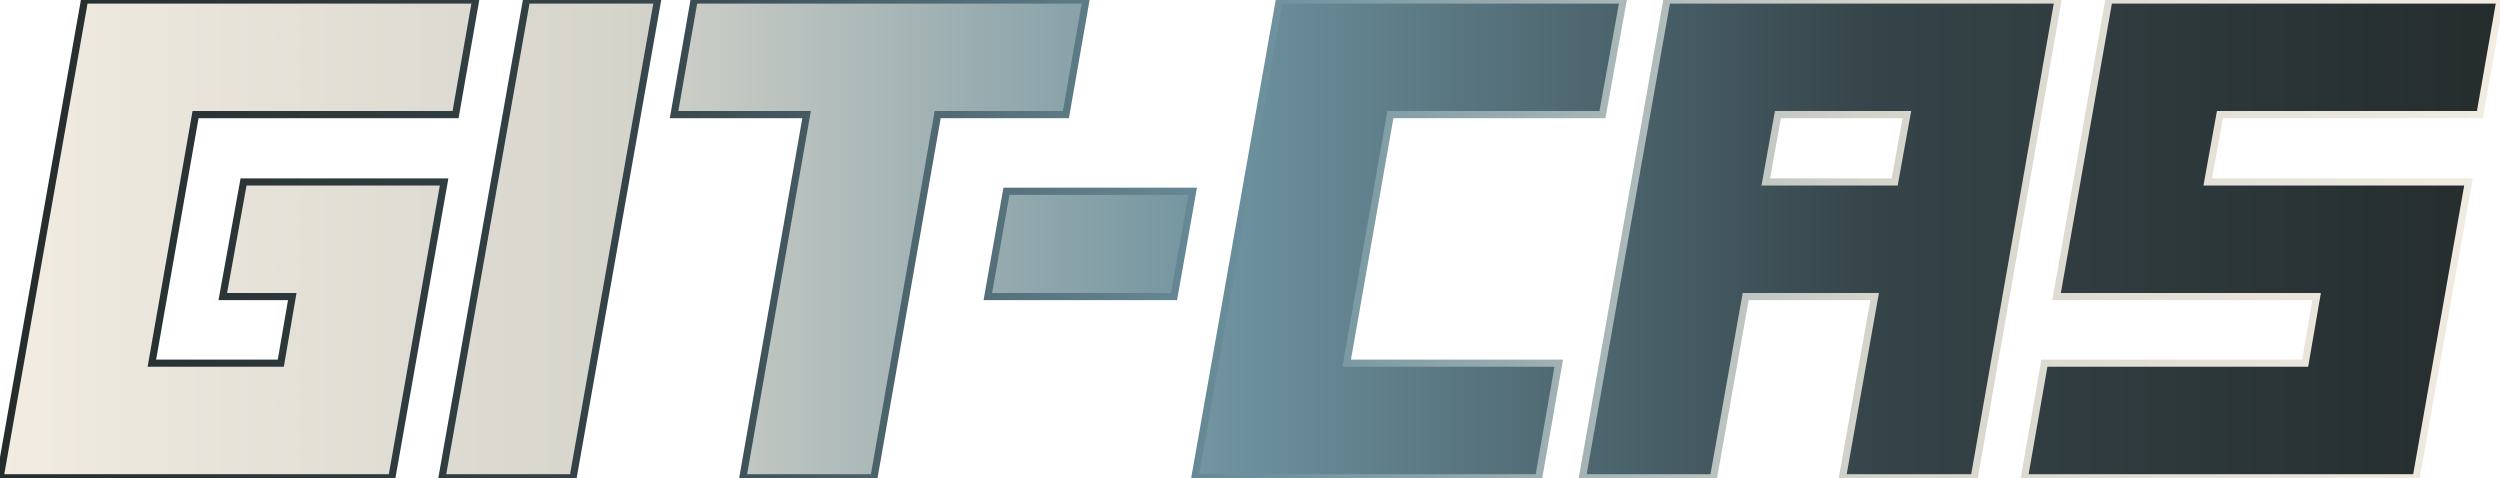
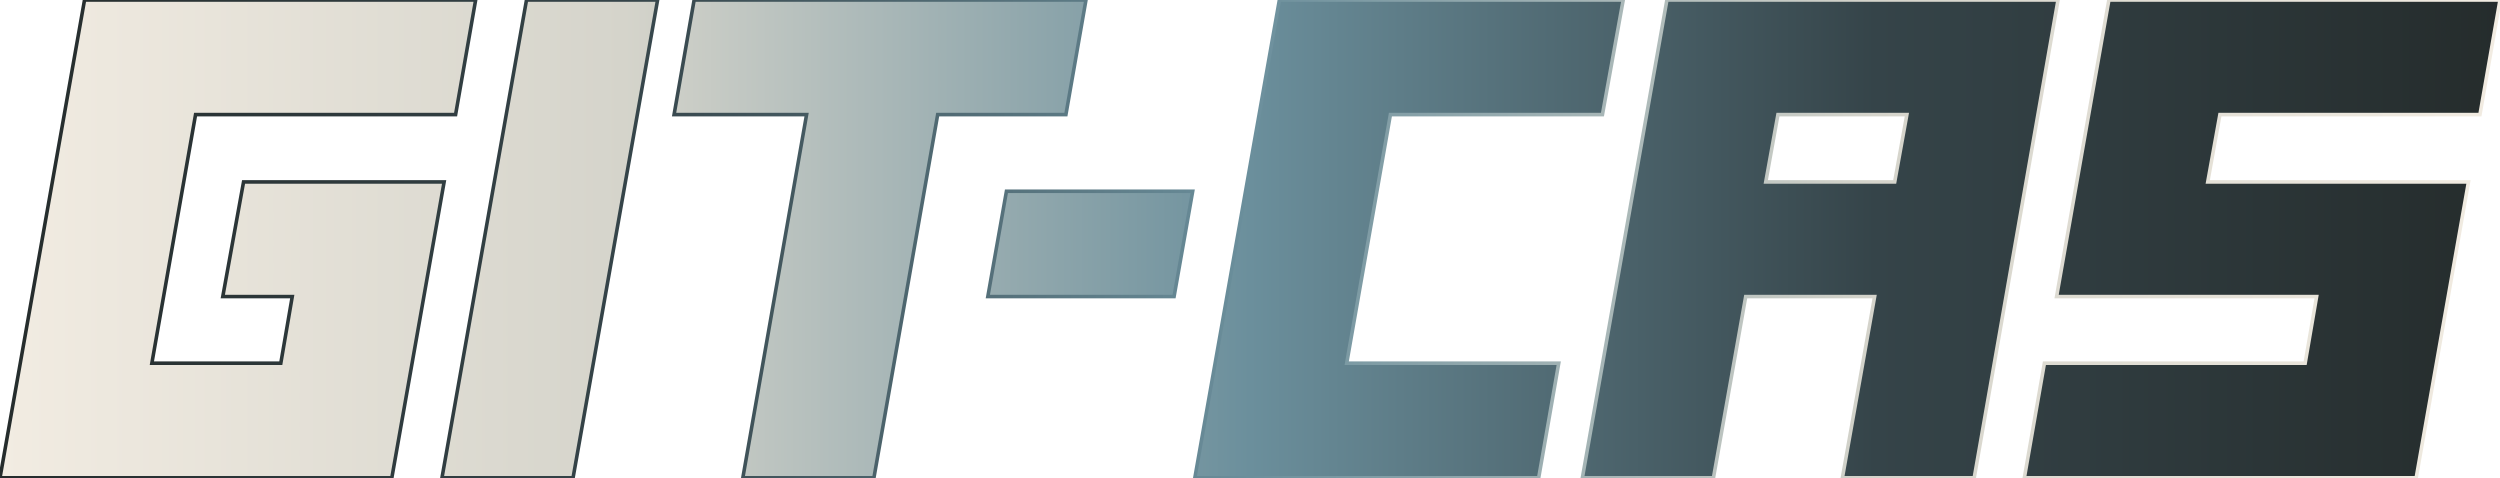
<svg xmlns="http://www.w3.org/2000/svg" width="698" height="133.4" viewBox="0 0 698 133.4">
  <defs>
    <linearGradient id="fillGradient" x1="0" y1="0" x2="698" y2="0" gradientUnits="userSpaceOnUse">
      <stop offset="0%" stop-color="#f2ece2">
        <animate attributeName="stop-color" values="#f2ece2;#d5d4cb;#6b8f9c;#354449;#252c2c;#f2ece2" dur="36s" repeatCount="indefinite" />
      </stop>
      <stop offset="25%" stop-color="#d5d4cb">
        <animate attributeName="stop-color" values="#d5d4cb;#6b8f9c;#354449;#252c2c;#f2ece2;#d5d4cb" dur="36s" repeatCount="indefinite" />
      </stop>
      <stop offset="50%" stop-color="#6b8f9c">
        <animate attributeName="stop-color" values="#6b8f9c;#354449;#252c2c;#f2ece2;#d5d4cb;#6b8f9c" dur="36s" repeatCount="indefinite" />
      </stop>
      <stop offset="75%" stop-color="#354449">
        <animate attributeName="stop-color" values="#354449;#252c2c;#f2ece2;#d5d4cb;#6b8f9c;#354449" dur="36s" repeatCount="indefinite" />
      </stop>
      <stop offset="100%" stop-color="#252c2c">
        <animate attributeName="stop-color" values="#252c2c;#f2ece2;#d5d4cb;#6b8f9c;#354449;#252c2c" dur="36s" repeatCount="indefinite" />
      </stop>
    </linearGradient>
    <linearGradient id="strokeGradient" x1="0" y1="0" x2="698" y2="0" gradientUnits="userSpaceOnUse">
      <stop offset="0%" stop-color="#252c2c">
        <animate attributeName="stop-color" values="#252c2c;#354449;#6b8f9c;#d5d4cb;#f2ece2;#252c2c" dur="36s" repeatCount="indefinite" />
      </stop>
      <stop offset="25%" stop-color="#354449">
        <animate attributeName="stop-color" values="#354449;#6b8f9c;#d5d4cb;#f2ece2;#252c2c;#354449" dur="36s" repeatCount="indefinite" />
      </stop>
      <stop offset="50%" stop-color="#6b8f9c">
        <animate attributeName="stop-color" values="#6b8f9c;#d5d4cb;#f2ece2;#252c2c;#354449;#6b8f9c" dur="36s" repeatCount="indefinite" />
      </stop>
      <stop offset="75%" stop-color="#d5d4cb">
        <animate attributeName="stop-color" values="#d5d4cb;#f2ece2;#252c2c;#354449;#6b8f9c;#d5d4cb" dur="36s" repeatCount="indefinite" />
      </stop>
      <stop offset="100%" stop-color="#f2ece2">
        <animate attributeName="stop-color" values="#f2ece2;#252c2c;#354449;#6b8f9c;#d5d4cb;#f2ece2" dur="36s" repeatCount="indefinite" />
      </stop>
    </linearGradient>
  </defs>
-   <g id="svgGroup" stroke-linecap="round" fill-rule="evenodd" font-size="9pt" stroke="url(#strokeGradient)" stroke-width="2" fill="url(#fillGradient)" style="stroke:url(#strokeGradient);stroke-width:2;fill:url(#fillGradient)">
+   <g id="svgGroup" stroke-linecap="round" fill-rule="evenodd" font-size="9pt" stroke="url(#strokeGradient)" stroke-width="1" fill="url(#fillGradient)" style="stroke:url(#strokeGradient);stroke-width:1;fill:url(#fillGradient)">
    <path d="M 0 133.4 L 23.6 0 L 132.8 0 L 127.2 32 L 54.6 32 L 42.4 101.4 L 78.4 101.4 L 81.6 82.8 L 62.2 82.8 L 68 50.8 L 124 50.8 L 109.4 133.4 L 0 133.4 Z" id="0" vector-effect="non-scaling-stroke" />
    <path d="M 123.4 133.4 L 147 0 L 183.6 0 L 160 133.4 L 123.4 133.4 Z" id="1" vector-effect="non-scaling-stroke" />
    <path d="M 207.4 133.4 L 225.2 32 L 188.2 32 L 193.8 0 L 303.2 0 L 297.6 32 L 261.8 32 L 244 133.4 L 207.4 133.4 Z" id="2" vector-effect="non-scaling-stroke" />
    <path d="M 275.8 82.8 L 281 53.4 L 333 53.4 L 327.8 82.8 L 275.8 82.8 Z" id="3" vector-effect="non-scaling-stroke" />
    <path d="M 333.6 133.4 L 357.2 0 L 453.2 0 L 447.4 32 L 388.2 32 L 376 101.4 L 435.2 101.4 L 429.6 133.4 L 333.6 133.4 Z" id="4" vector-effect="non-scaling-stroke" />
    <path d="M 441.8 133.4 L 465.4 0 L 574.6 0 L 551.2 133.4 L 514.4 133.4 L 523.4 82.8 L 487.4 82.8 L 478.4 133.4 L 441.8 133.4 Z M 493 50.8 L 496.4 32 L 532.4 32 L 529 50.8 L 493 50.8 Z" id="5" vector-effect="non-scaling-stroke" />
    <path d="M 565.2 133.4 L 570.8 101.4 L 643.6 101.4 L 646.8 82.8 L 574.2 82.8 L 588.8 0 L 698 0 L 692.4 32 L 619.8 32 L 616.4 50.8 L 689.2 50.8 L 674.6 133.4 L 565.2 133.4 Z" id="6" vector-effect="non-scaling-stroke" />
  </g>
</svg>
